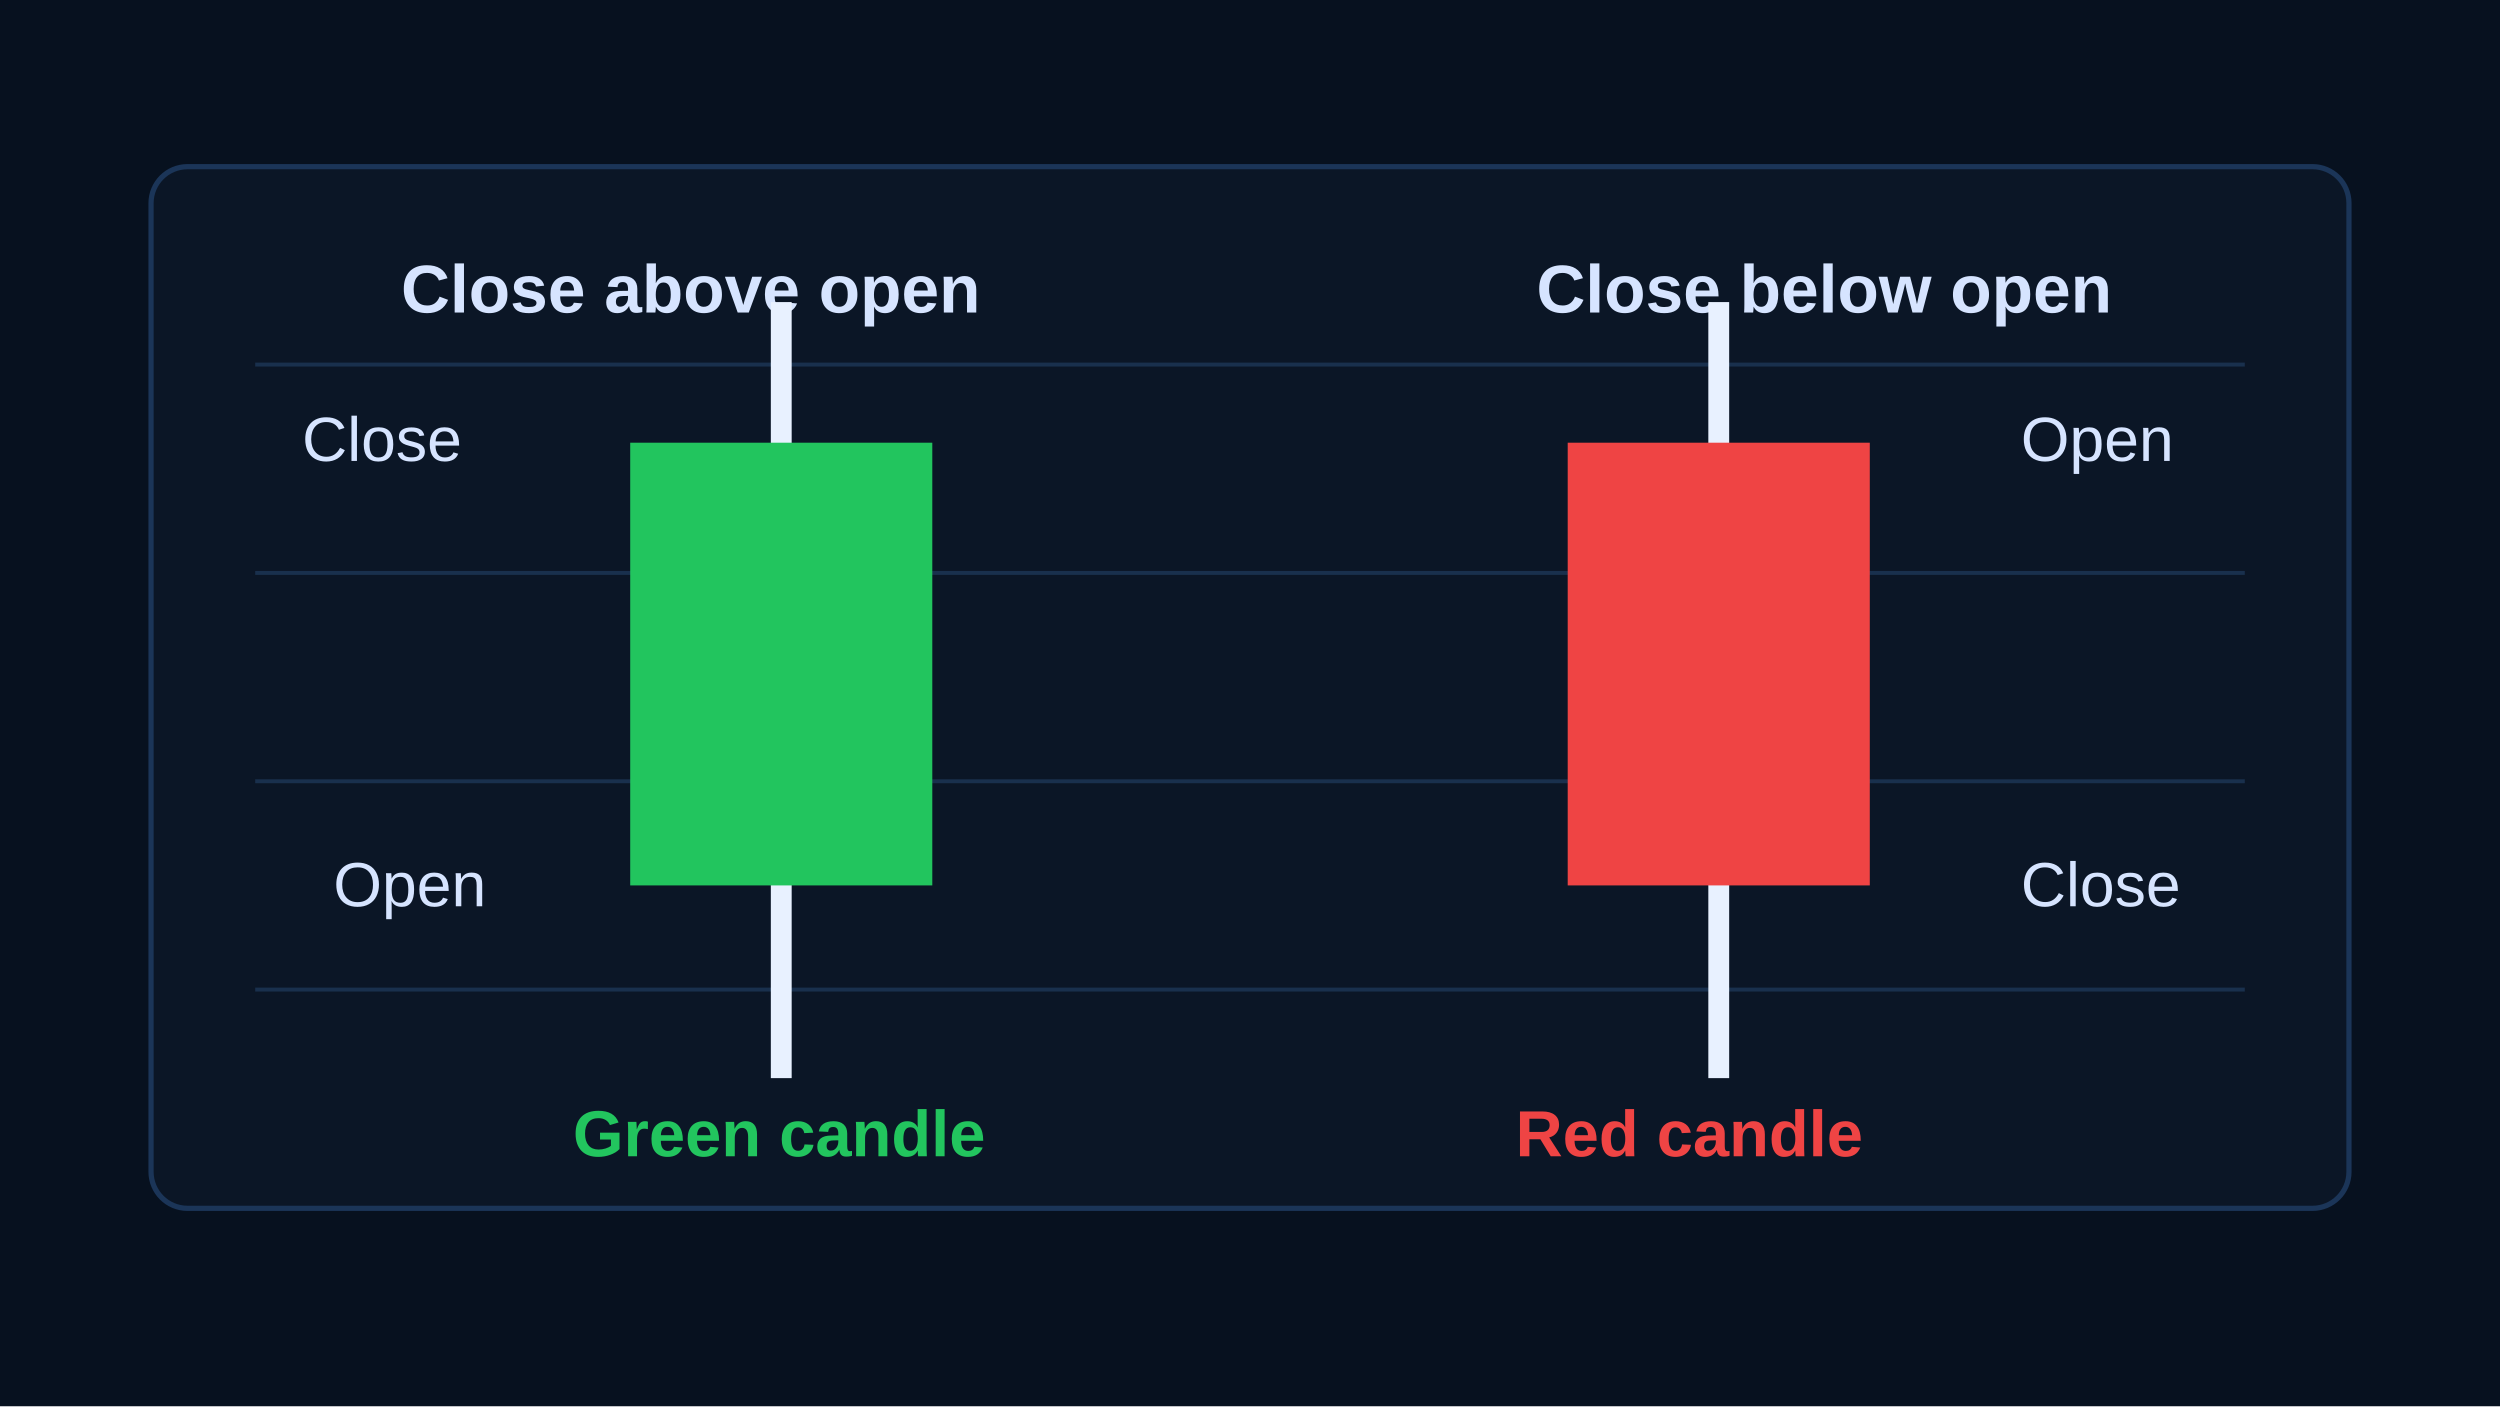
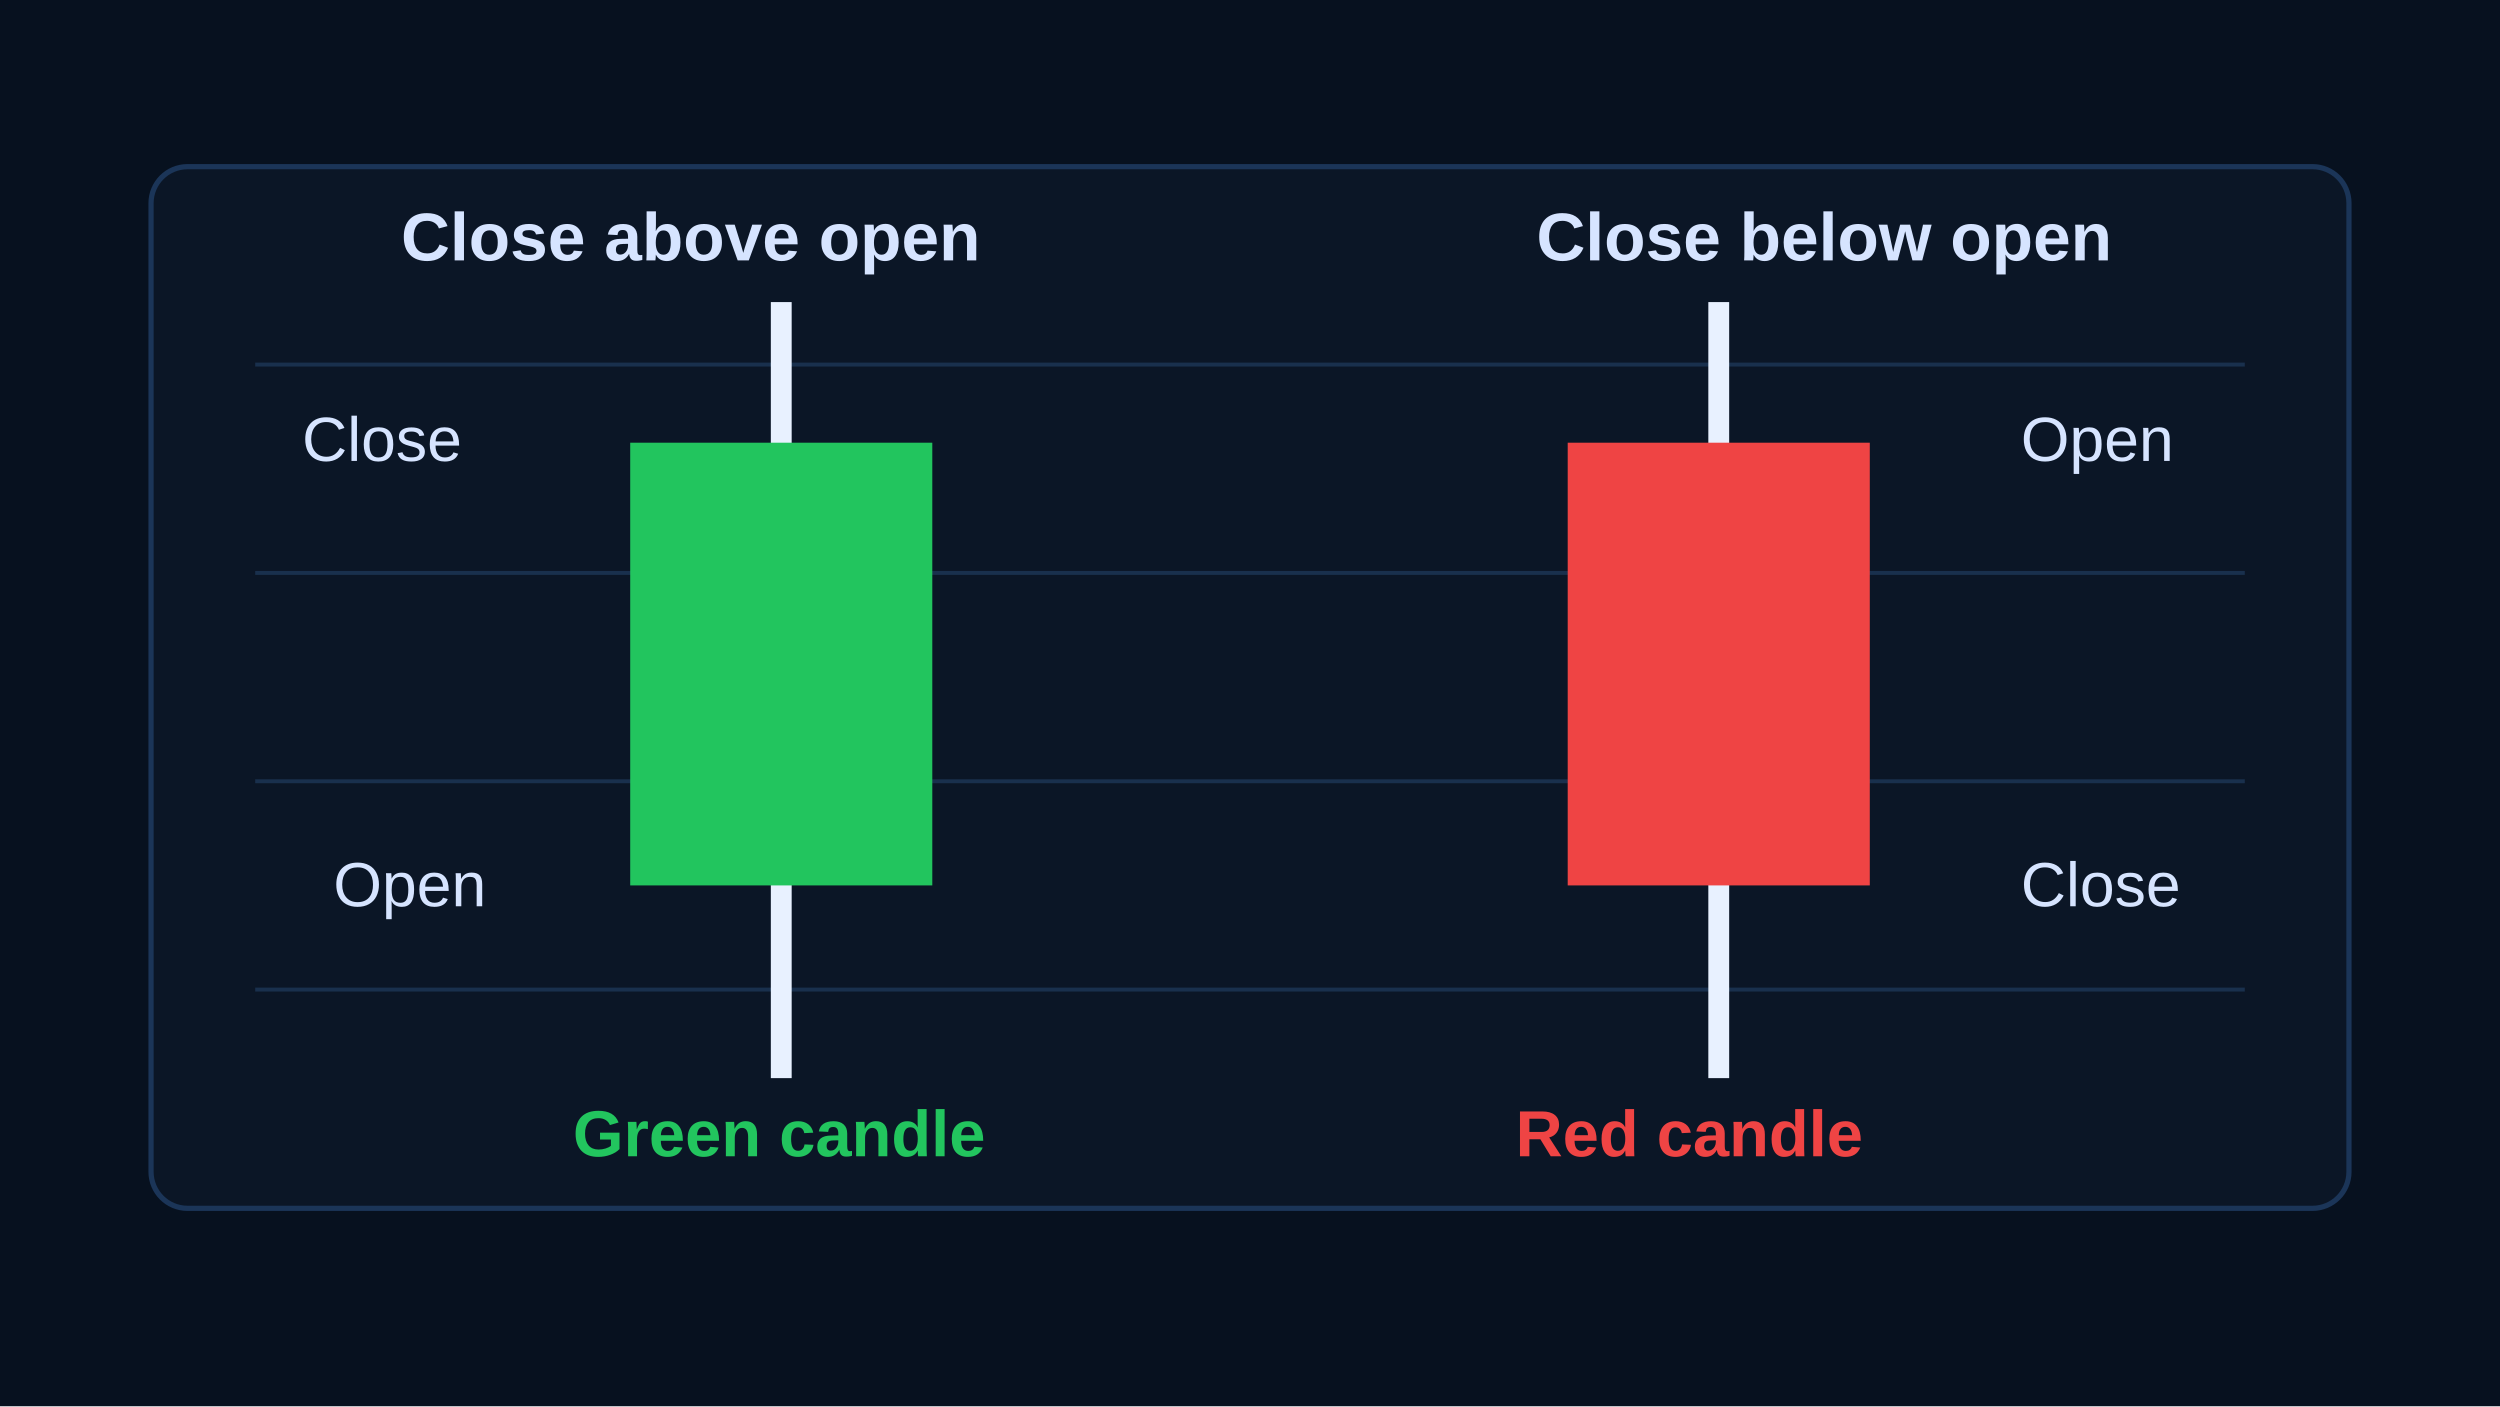
<svg xmlns="http://www.w3.org/2000/svg" width="960" height="540" viewBox="0 0 960 540" role="img" aria-labelledby="title desc">
  <rect width="960" height="540" fill="#07111f" />
  <rect x="58" y="64" width="844" height="400" rx="14" fill="#0b1626" stroke="#1b3558" stroke-width="2" />
  <g stroke="#19304d" stroke-width="1.5">
    <line x1="98" y1="140" x2="862" y2="140" />
    <line x1="98" y1="220" x2="862" y2="220" />
    <line x1="98" y1="300" x2="862" y2="300" />
    <line x1="98" y1="380" x2="862" y2="380" />
  </g>
  <g>
-     <text x="154" y="120" fill="#d6e4ff" font-family="Arial, sans-serif" font-size="26" font-weight="700">Close above open</text>
+     <text x="154" y="100" fill="#d6e4ff" font-family="Arial, sans-serif" font-size="26" font-weight="700">Close above open</text>
    <line x1="300" y1="120" x2="300" y2="410" stroke="#e8f1ff" stroke-width="8" stroke-linecap="square" />
    <rect x="242" y="170" width="116" height="170" fill="#22c55e" />
    <text x="116" y="177" fill="#d6e4ff" font-family="Arial, sans-serif" font-size="24">Close</text>
    <text x="128" y="348" fill="#d6e4ff" font-family="Arial, sans-serif" font-size="24">Open</text>
    <text x="220" y="444" fill="#22c55e" font-family="Arial, sans-serif" font-size="25" font-weight="700">Green candle</text>
  </g>
  <g>
-     <text x="590" y="120" fill="#d6e4ff" font-family="Arial, sans-serif" font-size="26" font-weight="700">Close below open</text>
+     <text x="590" y="100" fill="#d6e4ff" font-family="Arial, sans-serif" font-size="26" font-weight="700">Close below open</text>
    <line x1="660" y1="120" x2="660" y2="410" stroke="#e8f1ff" stroke-width="8" stroke-linecap="square" />
    <rect x="602" y="170" width="116" height="170" fill="#ef4444" />
    <text x="776" y="177" fill="#d6e4ff" font-family="Arial, sans-serif" font-size="24">Open</text>
    <text x="776" y="348" fill="#d6e4ff" font-family="Arial, sans-serif" font-size="24">Close</text>
    <text x="582" y="444" fill="#ef4444" font-family="Arial, sans-serif" font-size="25" font-weight="700">Red candle</text>
  </g>
</svg>
